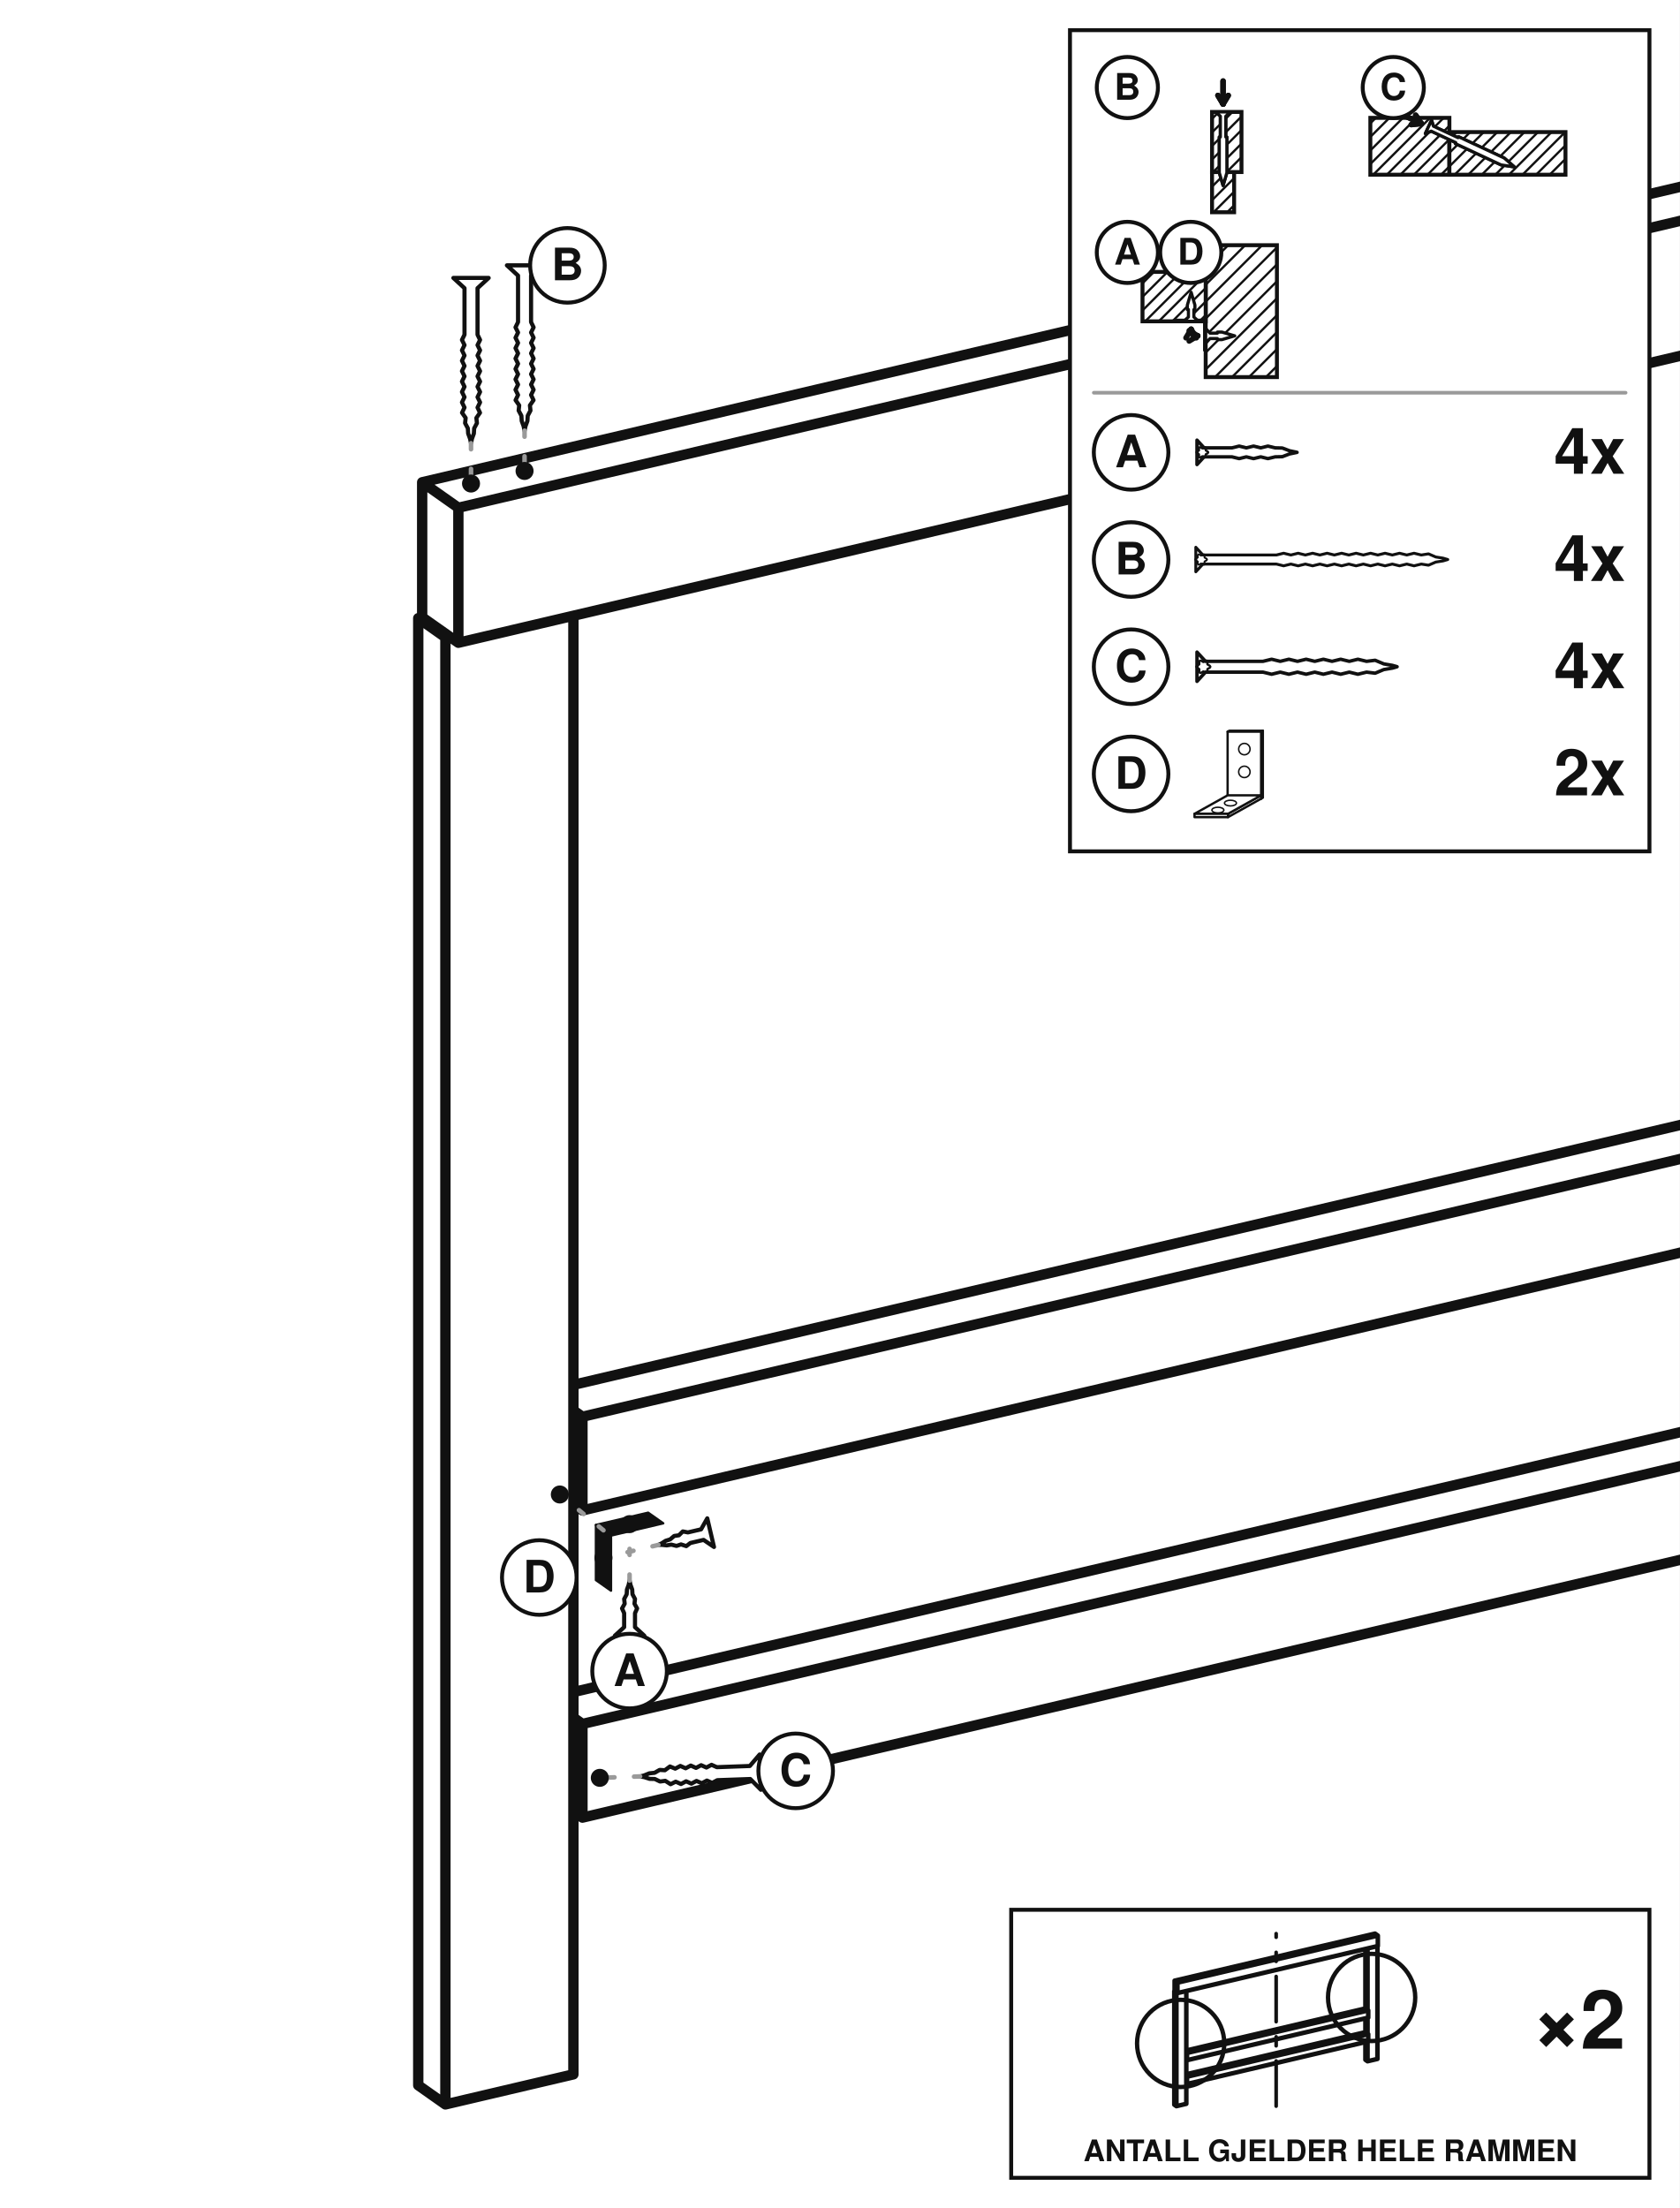
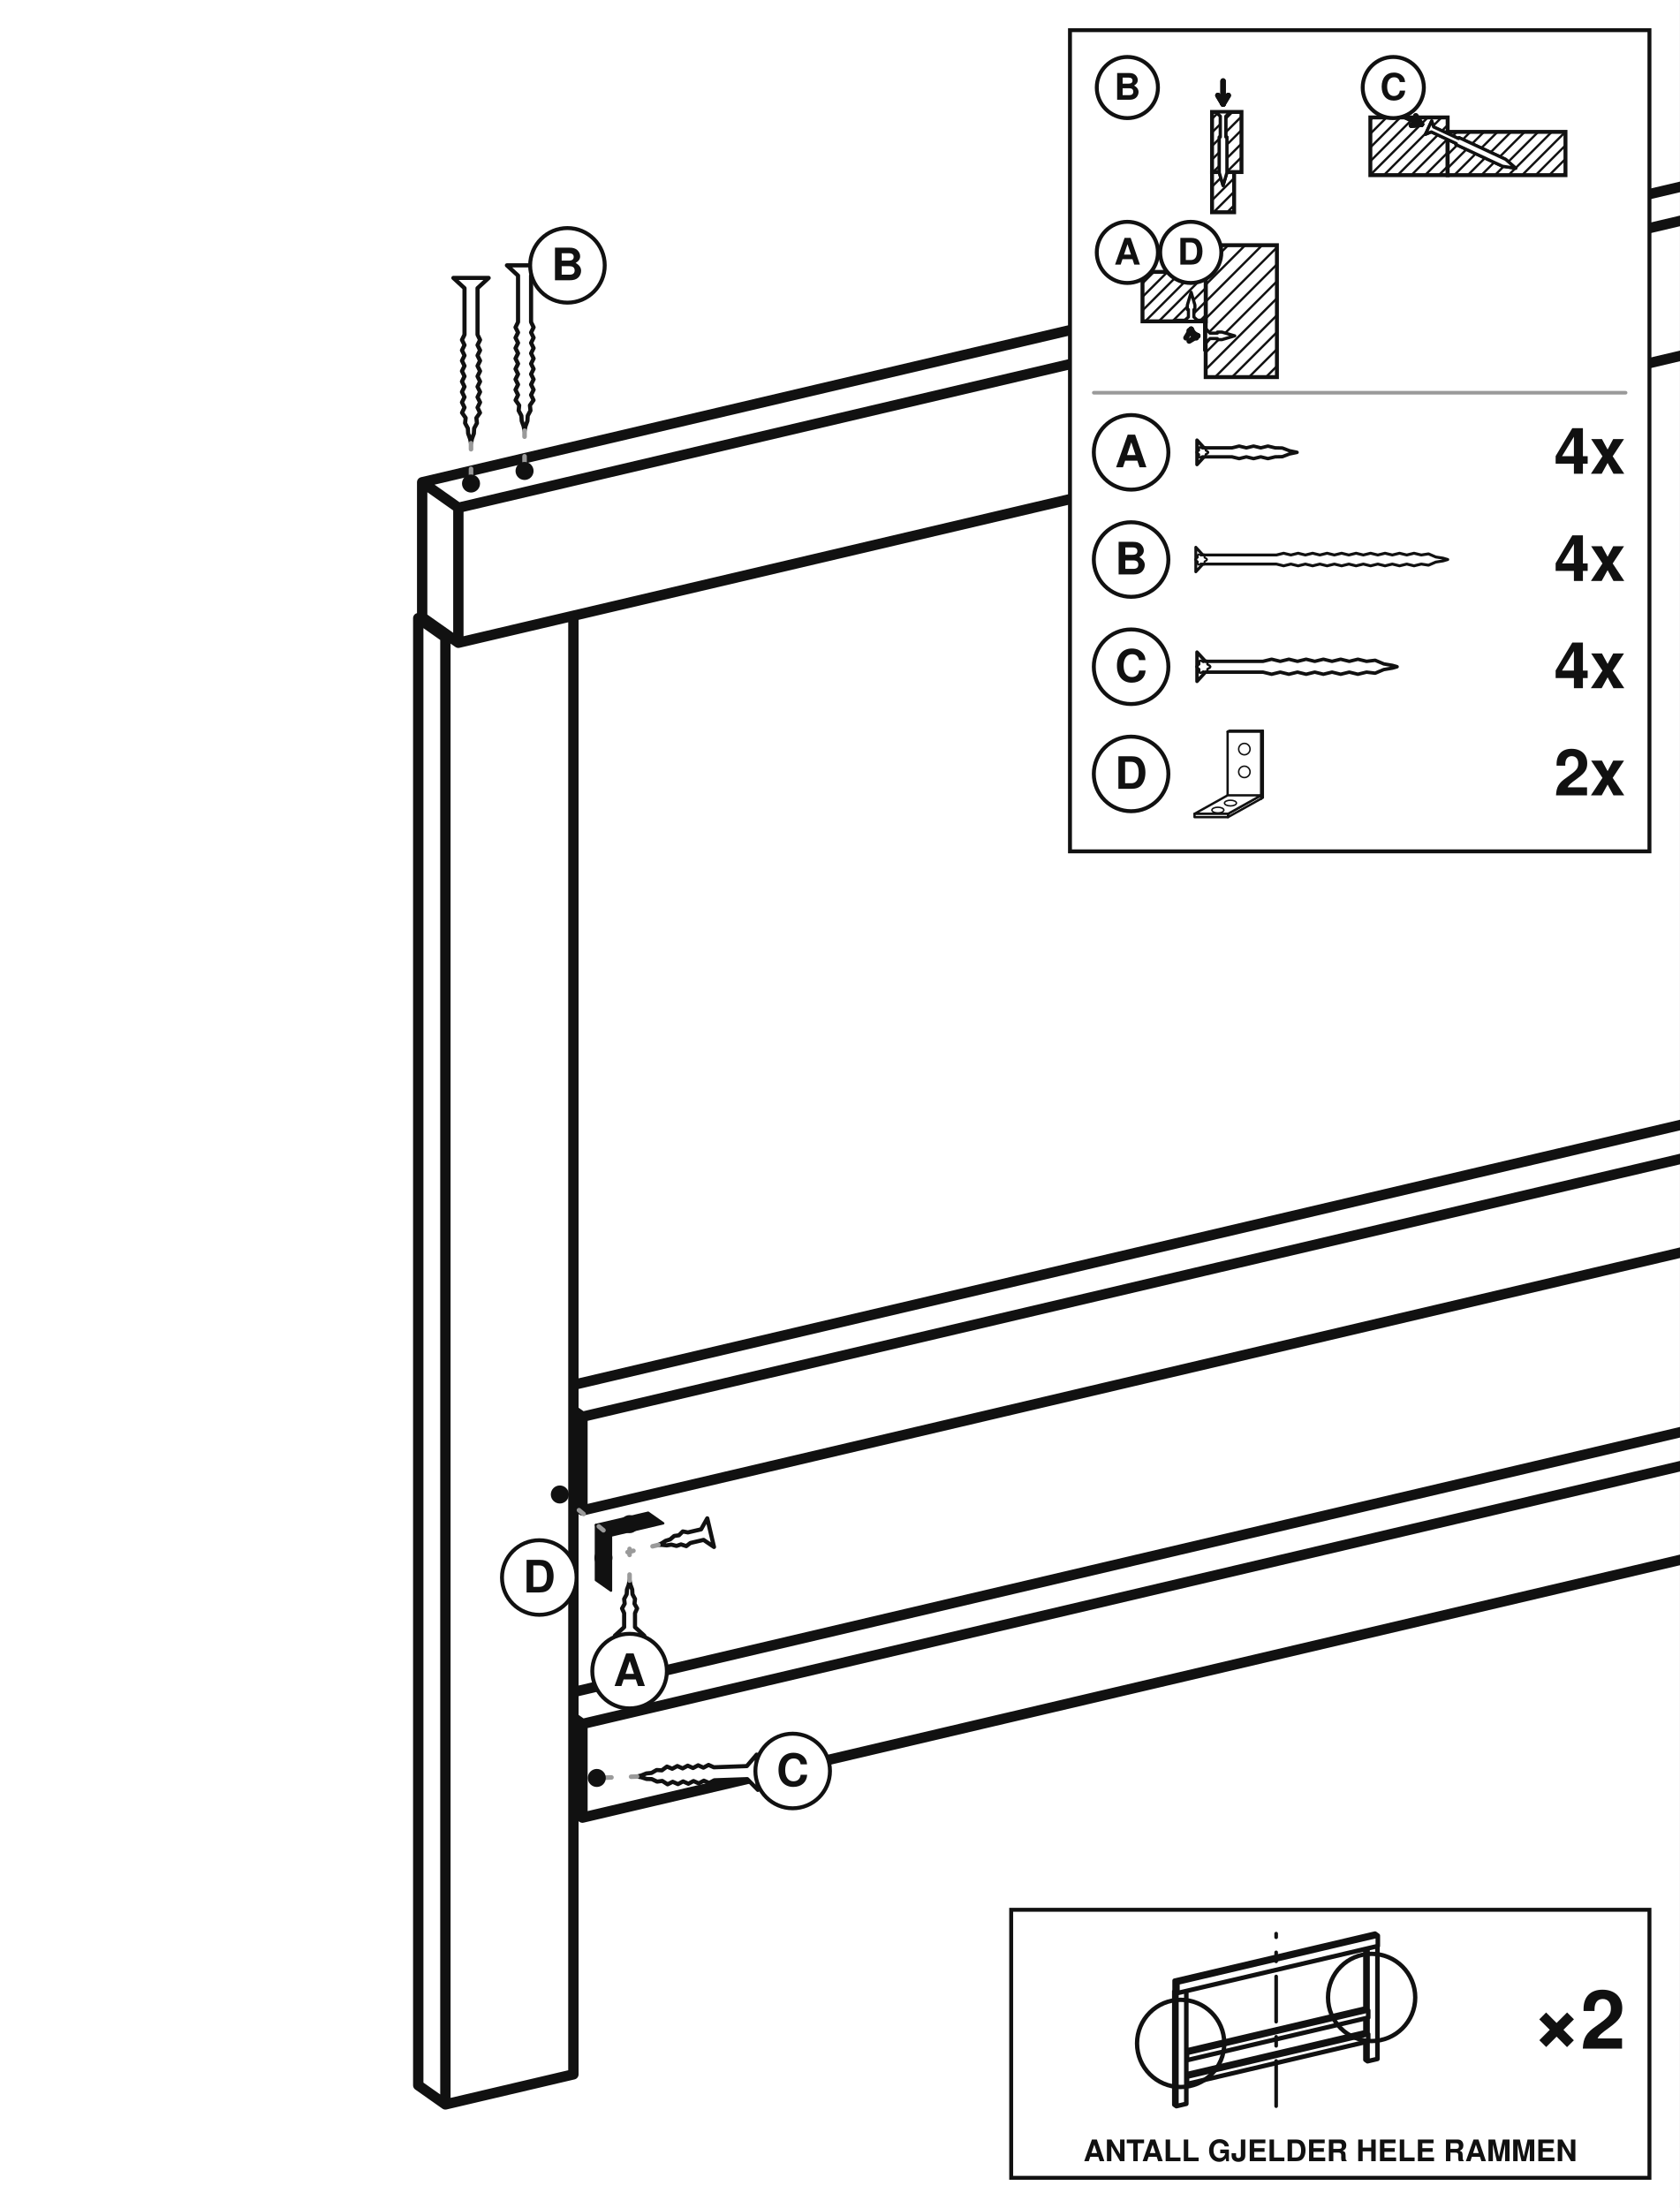
<svg xmlns="http://www.w3.org/2000/svg" viewBox="-1348.04 -551.25 1113.74 1464.25">
  <rect x="-1348.04" y="-551.25" width="1113.74" height="1464.25" fill="#ffffff" />
  <path d="M567.82,210.25 L591.82,227.15 M591.82,289.27 L591.82,227.15 M-967.82,587.77 L-961.82,592 M-961.82,654.12 L-961.82,592 M-967.82,649.89 L-961.82,654.12 M567.82,210.25 L-967.82,570.86 M591.82,289.27 L-961.82,654.12 M591.82,227.15 L-961.82,592 M670.7,439.6 L670.7,-527.69 M567.82,446.85 L567.82,294.91 M567.82,210.25 L567.82,91.19 M567.82,6.53 L567.82,-503.53 M585.82,459.53 L585.82,290.68 M585.82,222.93 L585.82,86.96 M585.82,19.21 L585.82,-507.76 M567.82,446.85 L585.82,459.53 M670.7,439.6 L585.82,459.53 M-967.82,824.38 L-967.82,-142.91 M-1070.7,831.63 L-1070.7,-141.3 M-1070.7,-141.3 L-1052.7,-128.62 M-1052.7,844.31 L-1052.7,-128.62 M-1070.7,831.63 L-1052.7,844.31 M-1068.1,-141.91 L-1070.7,-141.3 M-967.82,824.38 L-1052.7,844.31 M-1050.1,-129.23 L-1052.7,-128.62 M567.82,6.53 L591.82,23.43 M591.82,85.55 L591.82,23.43 M-967.82,384.05 L-961.82,388.28 M-961.82,450.4 L-961.82,388.28 M-967.82,446.17 L-961.82,450.4 M567.82,6.53 L-967.82,367.14 M591.82,85.55 L-961.82,450.4 M591.82,23.43 L-961.82,388.28 M650.1,-634.92 L674.1,-618.01 M674.1,-528.48 L674.1,-618.01 M-1068.1,-141.91 L-1068.1,-231.44 M-1068.1,-231.44 L-1044.1,-214.53 M-1044.1,-125 L-1044.1,-214.53 M-1068.1,-141.91 L-1044.1,-125 M650.1,-634.92 L-1068.1,-231.44 M674.1,-528.48 L-1044.1,-125 M674.1,-618.01 L-1044.1,-214.53" fill="none" stroke="#111111" stroke-width="3.09" stroke-linecap="round" stroke-linejoin="round" stroke-dasharray="26 20" />
  <path d="M567.82,210.25 L591.82,227.15 M591.82,289.27 L591.82,227.15 M-967.82,587.77 L-961.82,592 M-961.82,654.12 L-961.82,592 M-967.82,649.89 L-961.82,654.12 M567.82,210.25 L-967.82,570.86 M591.82,289.27 L-961.82,654.12 M591.82,227.15 L-961.82,592 M670.7,439.6 L670.7,-527.69 M567.82,446.85 L567.82,294.91 M567.82,210.25 L567.82,91.19 M567.82,6.53 L567.82,-503.53 M585.82,459.53 L585.82,290.68 M585.82,222.93 L585.82,86.96 M585.82,19.21 L585.82,-507.76 M567.82,446.85 L585.82,459.53 M670.7,439.6 L585.82,459.53 M-967.82,824.38 L-967.82,-142.91 M-1070.7,831.63 L-1070.7,-141.3 M-1070.7,-141.3 L-1052.7,-128.62 M-1052.7,844.31 L-1052.7,-128.62 M-1070.7,831.63 L-1052.7,844.31 M-1068.1,-141.91 L-1070.7,-141.3 M-967.82,824.38 L-1052.7,844.31 M-1050.1,-129.23 L-1052.7,-128.62 M567.82,6.53 L591.82,23.43 M591.82,85.55 L591.82,23.43 M-967.82,384.05 L-961.82,388.28 M-961.82,450.4 L-961.82,388.28 M-967.82,446.17 L-961.82,450.4 M567.82,6.53 L-967.82,367.14 M591.82,85.55 L-961.82,450.4 M591.82,23.43 L-961.82,388.28 M650.1,-634.92 L674.1,-618.01 M674.1,-528.48 L674.1,-618.01 M-1068.1,-141.91 L-1068.1,-231.44 M-1068.1,-231.44 L-1044.1,-214.53 M-1044.1,-125 L-1044.1,-214.53 M-1068.1,-141.91 L-1044.1,-125 M650.1,-634.92 L-1068.1,-231.44 M674.1,-528.48 L-1044.1,-125 M674.1,-618.01 L-1044.1,-214.53" fill="none" stroke="#111111" stroke-width="6.87" stroke-linecap="round" stroke-linejoin="round" />
  <rect x="-638.54" y="-531.25" width="384.24" height="544.58" rx="0" fill="#ffffff" stroke="#111111" stroke-width="2.61" />
  <rect x="-544.34" y="-437.15" width="14.64" height="26.65" rx="0" fill="#ffffff" stroke="#111111" stroke-width="2.61" />
  <path d="M-544.34,-436.46 L-543.65,-437.15 M-544.34,-427.47 L-534.65,-437.15 M-544.34,-418.47 L-529.7,-433.11 M-543.3,-410.51 L-529.7,-424.11 M-534.3,-410.51 L-529.7,-415.11" fill="none" stroke="#111111" stroke-width="1.51" />
  <rect x="-544.34" y="-477.01" width="19.52" height="39.86" rx="0" fill="#ffffff" stroke="#111111" stroke-width="2.61" />
  <path d="M-544.34,-472.46 L-539.79,-477.01 M-544.34,-463.46 L-530.79,-477.01 M-544.34,-454.46 L-524.82,-473.98 M-544.34,-445.46 L-524.82,-464.98 M-543.65,-437.15 L-524.82,-455.98 M-534.65,-437.15 L-524.82,-446.99 M-525.65,-437.15 L-524.82,-437.99" fill="none" stroke="#111111" stroke-width="1.51" />
  <path d="M-541.91,-477.01 L-538.83,-474.17 L-538.83,-460.38 L-539.53,-460.38 L-539.53,-436.73 L-537.02,-428.21 L-534.51,-436.73 L-534.51,-460.38 L-535.22,-460.38 L-535.22,-474.17 L-532.13,-477.01 Z" fill="#ffffff" stroke="#111111" stroke-width="2.09" stroke-linejoin="round" />
  <path d="M-537.02,-497.51 L-537.02,-482.25" fill="none" stroke="#111111" stroke-width="3.61" stroke-linecap="round" />
  <path d="M-537.02,-482.25 L-533.58,-487.97" fill="none" stroke="#111111" stroke-width="3.61" stroke-linecap="round" />
  <path d="M-537.02,-482.25 L-540.46,-487.97" fill="none" stroke="#111111" stroke-width="3.61" stroke-linecap="round" />
  <path d="M-541.91,-477.01 L-538.83,-474.17 L-538.83,-460.38 L-539.53,-460.38 L-539.53,-436.73 L-537.02,-428.21 L-534.51,-436.73 L-534.51,-460.38 L-535.22,-460.38 L-535.22,-474.17 L-532.13,-477.01 Z" fill="#ffffff" stroke="#111111" stroke-width="2.09" stroke-linejoin="round" />
  <path d="M-537.02,-497.51 L-537.02,-482.25" fill="none" stroke="#111111" stroke-width="3.61" stroke-linecap="round" />
  <path d="M-537.02,-482.25 L-533.58,-487.97" fill="none" stroke="#111111" stroke-width="3.61" stroke-linecap="round" />
  <path d="M-537.02,-482.25 L-540.46,-487.97" fill="none" stroke="#111111" stroke-width="3.61" stroke-linecap="round" />
  <circle cx="-600.49" cy="-493.2" r="20.28" fill="#ffffff" stroke="#111111" stroke-width="2.61" />
  <text x="-600.49" y="-485.09" font-family="Helvetica, Arial, sans-serif" font-size="24.33" font-weight="bold" text-anchor="middle" fill="#111111">B</text>
-   <rect x="-439.37" y="-473.09" width="52.42" height="37.7" rx="0" fill="#ffffff" stroke="#111111" stroke-width="2.61" />
-   <path d="M-439.37,-469.45 L-435.73,-473.09 M-439.37,-460.45 L-426.73,-473.09 M-439.37,-451.46 L-417.74,-473.09 M-439.37,-442.46 L-408.74,-473.09 M-437.44,-435.39 L-399.74,-473.09 M-428.44,-435.39 L-390.74,-473.09 M-419.44,-435.39 L-386.95,-467.88 M-410.45,-435.39 L-386.95,-458.88 M-401.45,-435.39 L-386.95,-449.88 M-392.45,-435.39 L-386.95,-440.88" fill="none" stroke="#111111" stroke-width="1.51" />
-   <rect x="-386.95" y="-463.66" width="76.97" height="28.28" rx="0" fill="#ffffff" stroke="#111111" stroke-width="2.61" />
-   <path d="M-386.95,-458.88 L-382.17,-463.66 M-386.95,-449.88 L-373.17,-463.66 M-386.95,-440.88 L-364.17,-463.66 M-383.45,-435.39 L-355.18,-463.66 M-374.45,-435.39 L-346.18,-463.66 M-365.45,-435.39 L-337.18,-463.66 M-356.46,-435.39 L-328.18,-463.66 M-347.46,-435.39 L-319.18,-463.66 M-338.46,-435.39 L-310.18,-463.66 M-329.46,-435.39 L-309.98,-454.87 M-320.46,-435.39 L-309.98,-445.87 M-311.47,-435.39 L-309.98,-436.87" fill="none" stroke="#111111" stroke-width="1.51" />
-   <path d="M-402.91,-462.68 L-399.03,-464.28 L-382.72,-456.67 L-383.02,-456.03 L-352.68,-441.89 L-343.89,-440.56 L-350.56,-446.43 L-380.9,-460.58 L-381.19,-459.94 L-397.51,-467.55 L-398.78,-471.54 Z" fill="#ffffff" stroke="#111111" stroke-width="2.09" stroke-linejoin="round" />
-   <path d="M-424.76,-478.26 L-405.59,-469.33" fill="none" stroke="#111111" stroke-width="3.61" stroke-linecap="round" />
-   <path d="M-405.59,-469.33 L-409.32,-474.86" fill="none" stroke="#111111" stroke-width="3.61" stroke-linecap="round" />
-   <path d="M-405.59,-469.33 L-412.22,-468.62" fill="none" stroke="#111111" stroke-width="3.61" stroke-linecap="round" />
-   <path d="M-402.91,-462.68 L-399.03,-464.28 L-382.72,-456.67 L-383.02,-456.03 L-352.68,-441.89 L-343.89,-440.56 L-350.56,-446.43 L-380.9,-460.58 L-381.19,-459.94 L-397.51,-467.55 L-398.78,-471.54 Z" fill="#ffffff" stroke="#111111" stroke-width="2.09" stroke-linejoin="round" />
-   <path d="M-424.76,-478.26 L-405.59,-469.33" fill="none" stroke="#111111" stroke-width="3.61" stroke-linecap="round" />
-   <path d="M-405.59,-469.33 L-409.32,-474.86" fill="none" stroke="#111111" stroke-width="3.61" stroke-linecap="round" />
-   <path d="M-405.59,-469.33 L-412.22,-468.62" fill="none" stroke="#111111" stroke-width="3.61" stroke-linecap="round" />
+   <rect x="-439.37" y="-473.37" width="51.26" height="38.26" rx="0" fill="#ffffff" stroke="#111111" stroke-width="2.61" />
+   <path d="M-439.37,-471.69 L-437.69,-473.37 M-439.37,-462.58 L-428.58,-473.37 M-439.37,-453.47 L-419.47,-473.37 M-439.37,-444.36 L-410.36,-473.37 M-439.37,-435.25 L-401.25,-473.37 M-430.4,-435.1 L-392.14,-473.37 M-421.29,-435.1 L-388.1,-468.29 M-412.18,-435.1 L-388.1,-459.18 M-403.07,-435.1 L-388.1,-450.07 M-393.96,-435.1 L-388.1,-440.96" fill="none" stroke="#111111" stroke-width="1.51" />
+   <rect x="-388.1" y="-463.8" width="78.12" height="28.7" rx="0" fill="#ffffff" stroke="#111111" stroke-width="2.61" />
+   <path d="M-388.1,-457.73 L-382.03,-463.8 M-388.1,-448.73 L-373.03,-463.8 M-388.1,-439.73 L-364.03,-463.8 M-383.73,-435.1 L-355.03,-463.8 M-374.74,-435.1 L-346.04,-463.8 M-365.74,-435.1 L-337.04,-463.8 M-356.74,-435.1 L-328.04,-463.8 M-347.74,-435.1 L-319.04,-463.8 M-338.74,-435.1 L-310.04,-463.8 M-329.74,-435.1 L-309.98,-454.87 M-320.75,-435.1 L-309.98,-445.87 M-311.75,-435.1 L-309.98,-436.87" fill="none" stroke="#111111" stroke-width="1.51" />
+   <path d="M-402.82,-462.2 L-398.95,-463.79 L-382.38,-456.07 L-382.68,-455.43 L-351.74,-441.01 L-342.96,-439.68 L-349.62,-445.55 L-380.56,-459.98 L-380.85,-459.34 L-397.42,-467.07 L-398.69,-471.06 Z" fill="#ffffff" stroke="#111111" stroke-width="2.09" stroke-linejoin="round" />
+   <path d="M-425.03,-477.95 L-405.51,-468.84" fill="none" stroke="#111111" stroke-width="3.61" stroke-linecap="round" />
+   <path d="M-405.51,-468.84 L-409.23,-474.38" fill="none" stroke="#111111" stroke-width="3.61" stroke-linecap="round" />
+   <path d="M-405.51,-468.84 L-412.14,-468.14" fill="none" stroke="#111111" stroke-width="3.61" stroke-linecap="round" />
+   <path d="M-402.82,-462.2 L-398.95,-463.79 L-382.38,-456.07 L-382.68,-455.43 L-351.74,-441.01 L-342.96,-439.68 L-349.62,-445.55 L-380.56,-459.98 L-380.85,-459.34 L-397.42,-467.07 L-398.69,-471.06 Z" fill="#ffffff" stroke="#111111" stroke-width="2.09" stroke-linejoin="round" />
+   <path d="M-425.03,-477.95 L-405.51,-468.84" fill="none" stroke="#111111" stroke-width="3.61" stroke-linecap="round" />
+   <path d="M-405.51,-468.84 L-409.23,-474.38" fill="none" stroke="#111111" stroke-width="3.61" stroke-linecap="round" />
+   <path d="M-405.51,-468.84 L-412.14,-468.14" fill="none" stroke="#111111" stroke-width="3.61" stroke-linecap="round" />
  <circle cx="-424.16" cy="-493.2" r="20.28" fill="#ffffff" stroke="#111111" stroke-width="2.61" />
  <text x="-424.16" y="-485.09" font-family="Helvetica, Arial, sans-serif" font-size="24.33" font-weight="bold" text-anchor="middle" fill="#111111">C</text>
  <rect x="-548.56" y="-388.64" width="47.24" height="87.46" rx="0" fill="#ffffff" stroke="#111111" stroke-width="2.61" />
  <path d="M-548.56,-384.94 L-544.85,-388.64 M-548.56,-373.69 L-533.6,-388.64 M-548.56,-362.44 L-522.36,-388.64 M-548.56,-351.19 L-511.11,-388.64 M-548.56,-339.95 L-501.32,-387.18 M-548.56,-328.7 L-501.32,-375.94 M-548.56,-317.45 L-501.32,-364.69 M-548.56,-306.21 L-501.32,-353.44 M-542.33,-301.19 L-501.32,-342.2 M-531.08,-301.19 L-501.32,-330.95 M-519.84,-301.19 L-501.32,-319.7 M-508.59,-301.19 L-501.32,-308.46" fill="none" stroke="#111111" stroke-width="1.51" />
  <rect x="-590.45" y="-370.94" width="41.9" height="32.78" rx="0" fill="#ffffff" stroke="#111111" stroke-width="2.61" />
  <path d="M-590.45,-363.35 L-582.87,-370.94 M-590.45,-354.36 L-573.87,-370.94 M-590.45,-345.36 L-564.87,-370.94 M-588.65,-338.17 L-555.87,-370.94 M-579.65,-338.17 L-548.56,-369.26 M-570.65,-338.17 L-548.56,-360.26 M-561.65,-338.17 L-548.56,-351.26 M-552.65,-338.17 L-548.56,-342.26" fill="none" stroke="#111111" stroke-width="1.51" />
  <path d="M-548.56,-338.17 L-548.56,-318.89 L-549.52,-318.89 L-549.52,-338.17 Z" fill="#111111" stroke="#111111" stroke-width="1.57" stroke-linejoin="round" />
  <path d="M-548.56,-338.17 L-567.84,-338.17 L-567.84,-339.13 L-548.56,-339.13 Z" fill="#111111" stroke="#111111" stroke-width="1.57" stroke-linejoin="round" />
  <path d="M-548.56,-323.64 L-545.72,-326.72 L-540.79,-326.72 L-540.79,-326.02 L-537.8,-326.02 L-529.28,-328.53 L-537.8,-331.03 L-540.79,-331.03 L-540.79,-330.33 L-545.72,-330.33 L-548.56,-333.42 Z" fill="#ffffff" stroke="#111111" stroke-width="2.09" stroke-linejoin="round" />
  <path d="M-556.66,-328.53 L-553.8,-328.53" fill="none" stroke="#111111" stroke-width="3.61" stroke-linecap="round" />
  <path d="M-553.8,-328.53 L-559.51,-331.97" fill="none" stroke="#111111" stroke-width="3.61" stroke-linecap="round" />
  <path d="M-553.8,-328.53 L-559.51,-325.09" fill="none" stroke="#111111" stroke-width="3.61" stroke-linecap="round" />
  <path d="M-553.31,-338.17 L-556.39,-341 L-556.39,-345.94 L-555.69,-345.94 L-555.69,-348.92 L-558.2,-357.45 L-560.71,-348.92 L-560.71,-345.94 L-560,-345.94 L-560,-341 L-563.09,-338.17 Z" fill="#ffffff" stroke="#111111" stroke-width="2.09" stroke-linejoin="round" />
  <path d="M-558.2,-330.07 L-558.2,-332.93" fill="none" stroke="#111111" stroke-width="3.61" stroke-linecap="round" />
  <path d="M-558.2,-332.93 L-561.64,-327.21" fill="none" stroke="#111111" stroke-width="3.61" stroke-linecap="round" />
  <path d="M-558.2,-332.93 L-554.76,-327.21" fill="none" stroke="#111111" stroke-width="3.61" stroke-linecap="round" />
  <circle cx="-600.49" cy="-383.88" r="20.28" fill="#ffffff" stroke="#111111" stroke-width="2.61" />
  <text x="-600.49" y="-375.77" font-family="Helvetica, Arial, sans-serif" font-size="24.33" font-weight="bold" text-anchor="middle" fill="#111111">A</text>
  <circle cx="-558.45" cy="-383.88" r="20.28" fill="#ffffff" stroke="#111111" stroke-width="2.61" />
  <text x="-558.45" y="-375.77" font-family="Helvetica, Arial, sans-serif" font-size="24.33" font-weight="bold" text-anchor="middle" fill="#111111">D</text>
  <path d="M-622.74,-290.81 L-270.1,-290.81" fill="none" stroke="#9a9a9a" stroke-width="2.4" stroke-linecap="round" />
  <circle cx="-598.01" cy="-251.27" r="24.73" fill="#ffffff" stroke="#111111" stroke-width="2.61" />
  <text x="-598.01" y="-241.38" font-family="Helvetica, Arial, sans-serif" font-size="29.67" font-weight="bold" text-anchor="middle" fill="#111111">A</text>
  <svg x="-559.29" y="-276.15" width="76.3" height="49.76" viewBox="0 0 184 120" preserveAspectRatio="xMidYMid meet">
    <g fill="none" stroke="#111" stroke-width="5.5" stroke-linecap="round" stroke-linejoin="round">
      <g transform="scale(4) translate(3 15)" stroke-width="1.38">
        <path d="M 0 -4.88 L 2.83 -1.8 L 13.98 -1.8 L 13.98 -1.8 L 16.86 -2.5 L 19.73 -1.8 L 22.61 -2.5 L 25.48 -1.8 L 28.36 -2.5 L 31.23 -1.8 L 34.11 -1.73 L 36.98 -0.64 L 39.86 -0.04 L 40 0 L 40 0 L 40 0 L 39.86 0.04 L 36.98 0.64 L 34.11 1.73 L 31.23 1.8 L 28.36 2.5 L 25.48 1.8 L 22.61 2.5 L 19.73 1.8 L 16.86 2.5 L 13.98 1.8 L 13.98 1.8 L 2.83 1.8 L 0 4.88 Z" />
        <path d="M 4.49 0 L 4.26 0.37 L 3.8 0.6 L 3.5 0.78 L 3.49 1.13 L 3.53 1.64 L 3.32 2.03 L 2.88 2.02 L 2.45 1.73 L 2.15 1.56 L 1.85 1.73 L 1.42 2.02 L 0.98 2.03 L 0.77 1.64 L 0.81 1.13 L 0.8 0.78 L 0.5 0.6 L 0.04 0.37 L -0.19 0 L 0.04 -0.37 L 0.5 -0.6 L 0.8 -0.78 L 0.81 -1.13 L 0.77 -1.64 L 0.98 -2.03 L 1.42 -2.02 L 1.85 -1.73 L 2.15 -1.56 L 2.45 -1.73 L 2.88 -2.02 L 3.32 -2.03 L 3.53 -1.64 L 3.49 -1.13 L 3.5 -0.78 L 3.8 -0.6 L 4.26 -0.37 Z" stroke-width="0.88" />
      </g>
    </g>
  </svg>
  <text x="-270.1" y="-237.06" font-family="Helvetica, Arial, sans-serif" font-size="42.65" font-weight="bold" text-anchor="end" fill="#111111">4x</text>
  <circle cx="-598.01" cy="-180.19" r="24.73" fill="#ffffff" stroke="#111111" stroke-width="2.61" />
  <text x="-598.01" y="-170.3" font-family="Helvetica, Arial, sans-serif" font-size="29.67" font-weight="bold" text-anchor="middle" fill="#111111">B</text>
  <svg x="-559.29" y="-201.08" width="175.45" height="41.77" viewBox="0 0 504 120" preserveAspectRatio="xMidYMid meet">
    <g fill="none" stroke="#111" stroke-width="5.5" stroke-linecap="round" stroke-linejoin="round">
      <g transform="scale(4) translate(3 15)" stroke-width="1.38">
        <path d="M 0 -5.85 L 3.39 -2.16 L 38.38 -2.16 L 38.38 -2.16 L 41.83 -3 L 45.28 -2.16 L 48.73 -3 L 52.18 -2.16 L 55.63 -3 L 59.08 -2.16 L 62.53 -3 L 65.98 -2.16 L 69.43 -3 L 72.88 -2.16 L 76.33 -3 L 79.78 -2.16 L 83.23 -3 L 86.68 -2.16 L 90.13 -3 L 93.58 -2.16 L 97.03 -3 L 100.48 -2.16 L 103.93 -3 L 107.38 -2.16 L 110.83 -2.7 L 114.28 -1.21 L 117.73 -0.67 L 120 0 L 120 0 L 120 0 L 117.73 0.67 L 114.28 1.21 L 110.83 2.7 L 107.38 2.16 L 103.93 3 L 100.48 2.16 L 97.03 3 L 93.58 2.16 L 90.13 3 L 86.68 2.16 L 83.23 3 L 79.78 2.16 L 76.33 3 L 72.88 2.16 L 69.43 3 L 65.98 2.16 L 62.53 3 L 59.08 2.16 L 55.63 3 L 52.18 2.16 L 48.73 3 L 45.28 2.16 L 41.83 3 L 38.38 2.16 L 38.38 2.16 L 3.39 2.16 L 0 5.85 Z" />
        <path d="M 5.35 0 L 5.07 0.45 L 4.52 0.72 L 4.16 0.94 L 4.15 1.35 L 4.19 1.97 L 3.94 2.43 L 3.42 2.42 L 2.91 2.07 L 2.54 1.87 L 2.17 2.07 L 1.66 2.42 L 1.14 2.43 L 0.89 1.97 L 0.93 1.35 L 0.92 0.94 L 0.56 0.72 L 0.01 0.45 L -0.27 0 L 0.01 -0.45 L 0.56 -0.72 L 0.92 -0.94 L 0.93 -1.35 L 0.89 -1.97 L 1.14 -2.43 L 1.66 -2.42 L 2.17 -2.07 L 2.54 -1.87 L 2.91 -2.07 L 3.42 -2.42 L 3.94 -2.43 L 4.19 -1.97 L 4.15 -1.35 L 4.16 -0.94 L 4.52 -0.72 L 5.07 -0.45 Z" stroke-width="0.88" />
      </g>
    </g>
  </svg>
  <text x="-270.1" y="-165.97" font-family="Helvetica, Arial, sans-serif" font-size="42.65" font-weight="bold" text-anchor="end" fill="#111111">4x</text>
  <circle cx="-598.01" cy="-109.1" r="24.73" fill="#ffffff" stroke="#111111" stroke-width="2.61" />
  <text x="-598.01" y="-99.21" font-family="Helvetica, Arial, sans-serif" font-size="29.67" font-weight="bold" text-anchor="middle" fill="#111111">C</text>
  <svg x="-559.29" y="-133.98" width="142.64" height="49.76" viewBox="0 0 344 120" preserveAspectRatio="xMidYMid meet">
    <g fill="none" stroke="#111" stroke-width="5.5" stroke-linecap="round" stroke-linejoin="round">
      <g transform="scale(4) translate(3 15)" stroke-width="1.38">
        <path d="M 0 -5.85 L 3.39 -2.16 L 26.38 -2.16 L 26.38 -2.16 L 29.83 -3 L 33.28 -2.16 L 36.73 -3 L 40.18 -2.16 L 43.63 -3 L 47.08 -2.16 L 50.53 -3 L 53.98 -2.16 L 57.43 -3 L 60.88 -2.16 L 64.33 -3 L 67.78 -2.16 L 71.23 -2.58 L 74.68 -1.13 L 78.13 -0.55 L 80 0 L 80 0 L 80 0 L 78.13 0.55 L 74.68 1.13 L 71.23 2.58 L 67.78 2.16 L 64.33 3 L 60.88 2.16 L 57.43 3 L 53.98 2.16 L 50.53 3 L 47.08 2.16 L 43.63 3 L 40.18 2.16 L 36.73 3 L 33.28 2.16 L 29.83 3 L 26.38 2.16 L 26.38 2.16 L 3.39 2.16 L 0 5.85 Z" />
        <path d="M 5.35 0 L 5.07 0.45 L 4.52 0.72 L 4.16 0.94 L 4.15 1.35 L 4.19 1.97 L 3.94 2.43 L 3.42 2.42 L 2.91 2.07 L 2.54 1.87 L 2.17 2.07 L 1.66 2.42 L 1.14 2.43 L 0.89 1.97 L 0.93 1.35 L 0.92 0.94 L 0.56 0.72 L 0.01 0.45 L -0.27 0 L 0.01 -0.45 L 0.56 -0.72 L 0.92 -0.94 L 0.93 -1.35 L 0.89 -1.97 L 1.14 -2.43 L 1.66 -2.42 L 2.17 -2.07 L 2.54 -1.87 L 2.91 -2.07 L 3.42 -2.42 L 3.94 -2.43 L 4.19 -1.97 L 4.15 -1.35 L 4.16 -0.94 L 4.52 -0.72 L 5.07 -0.45 Z" stroke-width="0.88" />
      </g>
    </g>
  </svg>
  <text x="-270.1" y="-94.89" font-family="Helvetica, Arial, sans-serif" font-size="42.65" font-weight="bold" text-anchor="end" fill="#111111">4x</text>
  <circle cx="-598.01" cy="-38.02" r="24.73" fill="#ffffff" stroke="#111111" stroke-width="2.61" />
  <text x="-598.01" y="-28.13" font-family="Helvetica, Arial, sans-serif" font-size="29.67" font-weight="bold" text-anchor="middle" fill="#111111">D</text>
  <svg x="-559.29" y="-70.01" width="51.98" height="63.98" viewBox="0 0 187.2 230.4" preserveAspectRatio="xMidYMid meet">
    <g fill="none" stroke="#111" stroke-width="5.5" stroke-linecap="round" stroke-linejoin="round">
      <g transform="scale(4) translate(23.8 43)" stroke-width="1.38">
        <path d="M 20 0 L 20 -40 L 18.96 -39.42 L 18.96 0.58 Z" fill="#fff" />
        <path d="M 0 -40 L 20 -40 L 18.96 -39.42 L -1.04 -39.42 Z" fill="#fff" />
        <path d="M -1.04 0.58 L 18.96 0.58 L 18.96 -39.42 L -1.04 -39.42 Z" fill="#fff" />
        <path d="M 18.96 0.58 L -0.8 11.6 L -0.8 9.6 L 18.96 -1.42 Z" fill="#fff" />
        <path d="M -1.04 -1.42 L 18.96 -1.42 L -0.8 9.6 L -20.8 9.6 Z" fill="#fff" />
        <path d="M -20.8 11.6 L -0.8 11.6 L -0.8 9.6 L -20.8 9.6 Z" fill="#fff" />
        <circle cx="8.96" cy="-15.42" r="3.4" stroke-width="0.88" />
        <circle cx="8.96" cy="-29.02" r="3.4" stroke-width="0.88" />
        <ellipse cx="0.66" cy="3.21" rx="3.57" ry="1.7" stroke-width="0.88" />
        <ellipse cx="-6.85" cy="7.4" rx="3.57" ry="1.7" stroke-width="0.88" />
      </g>
    </g>
  </svg>
  <text x="-270.1" y="-23.8" font-family="Helvetica, Arial, sans-serif" font-size="42.65" font-weight="bold" text-anchor="end" fill="#111111">2x</text>
  <path d="M-1011.91,-375.28 L-1004.53,-368.49 L-1004.53,-337.64 L-1004.53,-337.64 L-1006.21,-334.19 L-1004.53,-330.74 L-1006.21,-327.29 L-1004.53,-323.84 L-1006.21,-320.39 L-1004.53,-316.94 L-1006.21,-313.49 L-1004.53,-310.04 L-1006.21,-306.59 L-1004.53,-303.14 L-1006.21,-299.69 L-1004.53,-296.24 L-1006.21,-292.79 L-1004.53,-289.34 L-1006.16,-285.89 L-1003.76,-282.44 L-1004.13,-278.99 L-1002.3,-275.54 L-1002.1,-272.09 L-1000.84,-268.64 L-1000.21,-265.65 L-1000.21,-265.65 L-1000.21,-265.65 L-999.58,-268.64 L-998.31,-272.09 L-998.11,-275.54 L-996.29,-278.99 L-996.65,-282.44 L-994.26,-285.89 L-995.89,-289.34 L-994.21,-292.79 L-995.89,-296.24 L-994.21,-299.69 L-995.89,-303.14 L-994.21,-306.59 L-995.89,-310.04 L-994.21,-313.49 L-995.89,-316.94 L-994.21,-320.39 L-995.89,-323.84 L-994.21,-327.29 L-995.89,-330.74 L-994.21,-334.19 L-995.89,-337.64 L-995.89,-337.64 L-995.89,-368.49 L-988.51,-375.28 Z" fill="#ffffff" stroke="#111111" stroke-width="2.75" stroke-linejoin="round" />
  <path d="M-1000.21,-265.65 L-1000.21,-238.93" fill="none" stroke="#9a9a9a" stroke-width="3.02" stroke-linecap="round" stroke-dasharray="4 13" />
  <circle cx="-1000.21" cy="-238.93" r="5.98" fill="#111111" />
  <path d="M-1047.41,-366.94 L-1040.03,-360.15 L-1040.03,-329.3 L-1040.03,-329.3 L-1041.71,-325.85 L-1040.03,-322.4 L-1041.71,-318.95 L-1040.03,-315.5 L-1041.71,-312.05 L-1040.03,-308.6 L-1041.71,-305.15 L-1040.03,-301.7 L-1041.71,-298.25 L-1040.03,-294.8 L-1041.71,-291.35 L-1040.03,-287.9 L-1041.71,-284.45 L-1040.03,-281 L-1041.67,-277.55 L-1039.27,-274.1 L-1039.64,-270.65 L-1037.81,-267.2 L-1037.61,-263.75 L-1036.35,-260.3 L-1035.71,-257.32 L-1035.71,-257.32 L-1035.71,-257.32 L-1035.08,-260.3 L-1033.82,-263.75 L-1033.62,-267.2 L-1031.79,-270.65 L-1032.16,-274.1 L-1029.76,-277.55 L-1031.39,-281 L-1029.71,-284.45 L-1031.39,-287.9 L-1029.71,-291.35 L-1031.39,-294.8 L-1029.71,-298.25 L-1031.39,-301.7 L-1029.71,-305.15 L-1031.39,-308.6 L-1029.71,-312.05 L-1031.39,-315.5 L-1029.71,-318.95 L-1031.39,-322.4 L-1029.71,-325.85 L-1031.39,-329.3 L-1031.39,-329.3 L-1031.39,-360.15 L-1024.01,-366.94 Z" fill="#ffffff" stroke="#111111" stroke-width="2.75" stroke-linejoin="round" />
  <path d="M-1035.71,-257.32 L-1035.71,-230.59" fill="none" stroke="#9a9a9a" stroke-width="3.02" stroke-linecap="round" stroke-dasharray="4 13" />
  <circle cx="-1035.71" cy="-230.59" r="5.98" fill="#111111" />
  <path d="M-920.82,533.45 L-926.97,527.8 L-926.97,518.53 L-926.97,518.53 L-925.57,515.4 L-927.32,512.27 L-926.97,509.13 L-928.64,506 L-928.82,502.87 L-929.97,499.74 L-930.57,496.91 L-930.57,496.91 L-930.57,496.91 L-931.17,499.74 L-932.32,502.87 L-932.49,506 L-934.16,509.13 L-933.82,512.27 L-935.57,515.4 L-934.17,518.53 L-934.17,518.53 L-934.17,527.8 L-940.32,533.45 Z" fill="#ffffff" stroke="#111111" stroke-width="2.75" stroke-linejoin="round" />
  <path d="M-930.57,496.91 L-930.57,459.49" fill="none" stroke="#9a9a9a" stroke-width="3.02" stroke-linecap="round" stroke-dasharray="4 13" />
  <circle cx="-930.57" cy="459.49" r="5.98" fill="#111111" />
  <path d="M-952.89,460.04 L-952.89,496.58 L-942.89,503.62 L-942.89,467.08 L-952.89,460.04 Z" fill="#111111" stroke="#111111" stroke-width="1.57" stroke-linejoin="round" />
  <path d="M-952.89,460.04 L-918.25,451.9 L-908.25,458.95 L-942.89,467.08 L-952.89,460.04 Z" fill="#111111" stroke="#111111" stroke-width="1.57" stroke-linejoin="round" />
  <path d="M-947.89,463.56 L-976.82,439.83" fill="none" stroke="#9a9a9a" stroke-width="3.02" stroke-linecap="round" stroke-dasharray="4 13" />
  <circle cx="-976.82" cy="439.83" r="5.98" fill="#111111" />
  <path d="M-879.05,455.65 L-883.15,462.93 L-891.89,464.98 L-891.89,464.98 L-895.26,464.33 L-897.87,466.89 L-900.99,467.33 L-903.67,469.61 L-906.67,470.55 L-909.47,472.34 L-911.46,473.27 L-911.46,473.27 L-911.46,473.27 L-909.26,473.23 L-905.96,473.58 L-902.85,473.09 L-899.44,473.94 L-896.45,472.94 L-892.97,474.07 L-890.24,471.99 L-890.24,471.99 L-881.5,469.94 L-874.59,474.63 Z" fill="#ffffff" stroke="#111111" stroke-width="2.75" stroke-linejoin="round" />
  <path d="M-911.46,473.27 L-947.89,481.83" fill="none" stroke="#9a9a9a" stroke-width="3.02" stroke-linecap="round" stroke-dasharray="4 13" />
  <circle cx="-947.89" cy="481.83" r="5.98" fill="#111111" />
-   <path d="M-844.32,612.26 L-850.84,619.88 L-872.71,620.66 L-872.71,620.66 L-876.22,619.1 L-879.61,620.9 L-883.12,619.35 L-886.51,621.15 L-890.01,619.59 L-893.4,621.4 L-896.91,619.84 L-900.3,621.64 L-903.8,620.2 L-907.16,622.7 L-910.62,622.47 L-914.01,624.4 L-917.45,624.74 L-920.85,626.11 L-923.6,626.79 L-923.6,626.79 L-923.6,626.79 L-920.81,627.28 L-917.32,628.4 L-913.86,628.49 L-910.35,630.18 L-906.91,629.71 L-903.38,631.96 L-899.99,630.28 L-896.48,631.83 L-893.09,630.03 L-889.59,631.59 L-886.2,629.78 L-882.69,631.34 L-879.3,629.54 L-875.8,631.1 L-872.41,629.29 L-872.41,629.29 L-850.53,628.52 L-843.49,635.65 Z" fill="#ffffff" stroke="#111111" stroke-width="2.75" stroke-linejoin="round" />
-   <path d="M-923.6,626.79 L-950.31,627.74" fill="none" stroke="#9a9a9a" stroke-width="3.02" stroke-linecap="round" stroke-dasharray="4 13" />
-   <circle cx="-950.31" cy="627.74" r="5.98" fill="#111111" />
+   <path d="M-846.31,612.33 L-852.83,619.95 L-874.71,620.73 L-874.71,620.73 L-878.21,619.17 L-881.6,620.98 L-885.11,619.42 L-888.5,621.22 L-892.01,619.66 L-895.39,621.47 L-898.9,619.91 L-902.29,621.71 L-905.79,620.27 L-909.16,622.77 L-912.62,622.54 L-916,624.47 L-919.44,624.81 L-922.84,626.18 L-925.59,626.86 L-925.59,626.86 L-925.59,626.86 L-922.8,627.35 L-919.31,628.47 L-915.85,628.57 L-912.34,630.25 L-908.91,629.78 L-905.37,632.04 L-901.98,630.35 L-898.48,631.9 L-895.09,630.1 L-891.58,631.66 L-888.19,629.86 L-884.68,631.41 L-881.3,629.61 L-877.79,631.17 L-874.4,629.36 L-874.4,629.36 L-852.53,628.59 L-845.48,635.72 Z" fill="#ffffff" stroke="#111111" stroke-width="2.75" stroke-linejoin="round" />
+   <path d="M-925.59,626.86 L-952.3,627.81" fill="none" stroke="#9a9a9a" stroke-width="3.02" stroke-linecap="round" stroke-dasharray="4 13" />
+   <circle cx="-952.3" cy="627.81" r="5.98" fill="#111111" />
  <circle cx="-971.77" cy="-375.28" r="24.73" fill="#ffffff" stroke="#111111" stroke-width="2.61" />
  <text x="-971.77" y="-365.39" font-family="Helvetica, Arial, sans-serif" font-size="29.67" font-weight="bold" text-anchor="middle" fill="#111111">B</text>
  <circle cx="-930.57" cy="556.95" r="24.73" fill="#ffffff" stroke="#111111" stroke-width="2.61" />
  <text x="-930.57" y="566.84" font-family="Helvetica, Arial, sans-serif" font-size="29.67" font-weight="bold" text-anchor="middle" fill="#111111">A</text>
  <circle cx="-990.44" cy="494.89" r="24.73" fill="#ffffff" stroke="#111111" stroke-width="2.61" />
  <text x="-990.44" y="504.79" font-family="Helvetica, Arial, sans-serif" font-size="29.67" font-weight="bold" text-anchor="middle" fill="#111111">D</text>
-   <circle cx="-820.43" cy="623.12" r="24.73" fill="#ffffff" stroke="#111111" stroke-width="2.61" />
-   <text x="-820.43" y="633.01" font-family="Helvetica, Arial, sans-serif" font-size="29.67" font-weight="bold" text-anchor="middle" fill="#111111">C</text>
+   <circle cx="-822.42" cy="623.19" r="24.73" fill="#ffffff" stroke="#111111" stroke-width="2.61" />
+   <text x="-822.42" y="633.08" font-family="Helvetica, Arial, sans-serif" font-size="29.67" font-weight="bold" text-anchor="middle" fill="#111111">C</text>
  <rect x="-677.52" y="715.24" width="423.22" height="177.75" rx="0" fill="#ffffff" stroke="#111111" stroke-width="2.61" />
  <path d="M-442.63,796.41 L-440.77,797.72 M-440.77,802.53 L-440.77,797.72 M-561.4,825.61 L-560.94,825.94 M-560.94,830.75 L-560.94,825.94 M-561.4,830.42 L-560.94,830.75 M-442.63,796.41 L-561.4,824.31 M-440.77,802.53 L-560.94,830.75 M-440.77,797.72 L-560.94,825.94 M-434.67,814.15 L-434.67,739.34 M-442.63,814.71 L-442.63,802.96 M-442.63,796.41 L-442.63,787.2 M-442.63,780.66 L-442.63,741.2 M-441.23,815.69 L-441.23,802.63 M-441.23,797.39 L-441.23,786.88 M-441.23,781.64 L-441.23,740.88 M-442.63,814.71 L-441.23,815.69 M-434.67,814.15 L-441.23,815.69 M-561.4,843.91 L-561.4,769.1 M-569.36,844.48 L-569.36,769.22 M-569.36,769.22 L-567.97,770.2 M-567.97,845.46 L-567.97,770.2 M-569.36,844.48 L-567.97,845.46 M-569.16,769.17 L-569.36,769.22 M-561.4,843.91 L-567.97,845.46 M-567.77,770.16 L-567.97,770.2 M-442.63,780.66 L-440.77,781.96 M-440.77,786.77 L-440.77,781.96 M-561.4,809.86 L-560.94,810.18 M-560.94,814.99 L-560.94,810.18 M-561.4,814.66 L-560.94,814.99 M-442.63,780.66 L-561.4,808.55 M-440.77,786.77 L-560.94,814.99 M-440.77,781.96 L-560.94,810.18 M-436.26,731.04 L-434.41,732.35 M-434.41,739.27 L-434.41,732.35 M-569.16,769.17 L-569.16,762.25 M-569.16,762.25 L-567.3,763.56 M-567.3,770.48 L-567.3,763.56 M-569.16,769.17 L-567.3,770.48 M-436.26,731.04 L-569.16,762.25 M-434.41,739.27 L-567.3,770.48 M-434.41,732.35 L-567.3,763.56" fill="none" stroke="#111111" stroke-width="3.02" stroke-linecap="round" stroke-linejoin="round" />
  <circle cx="-565.15" cy="803.85" r="28.92" fill="none" stroke="#111111" stroke-width="2.87" />
  <circle cx="-438.52" cy="773.37" r="28.92" fill="none" stroke="#111111" stroke-width="2.87" />
  <path d="M-501.83,845.46 L-501.83,731.04" fill="none" stroke="#111111" stroke-width="2.4" stroke-linecap="round" stroke-dasharray="30 10 6 10" />
  <text x="-270.1" y="807.29" font-family="Helvetica, Arial, sans-serif" font-size="53.96" font-weight="bold" text-anchor="end" fill="#111111">×2</text>
  <text x="-465.91" y="881.94" font-family="Helvetica, Arial, sans-serif" font-size="19.68" font-weight="bold" text-anchor="middle" fill="#111111">ANTALL GJELDER HELE RAMMEN</text>
</svg>
